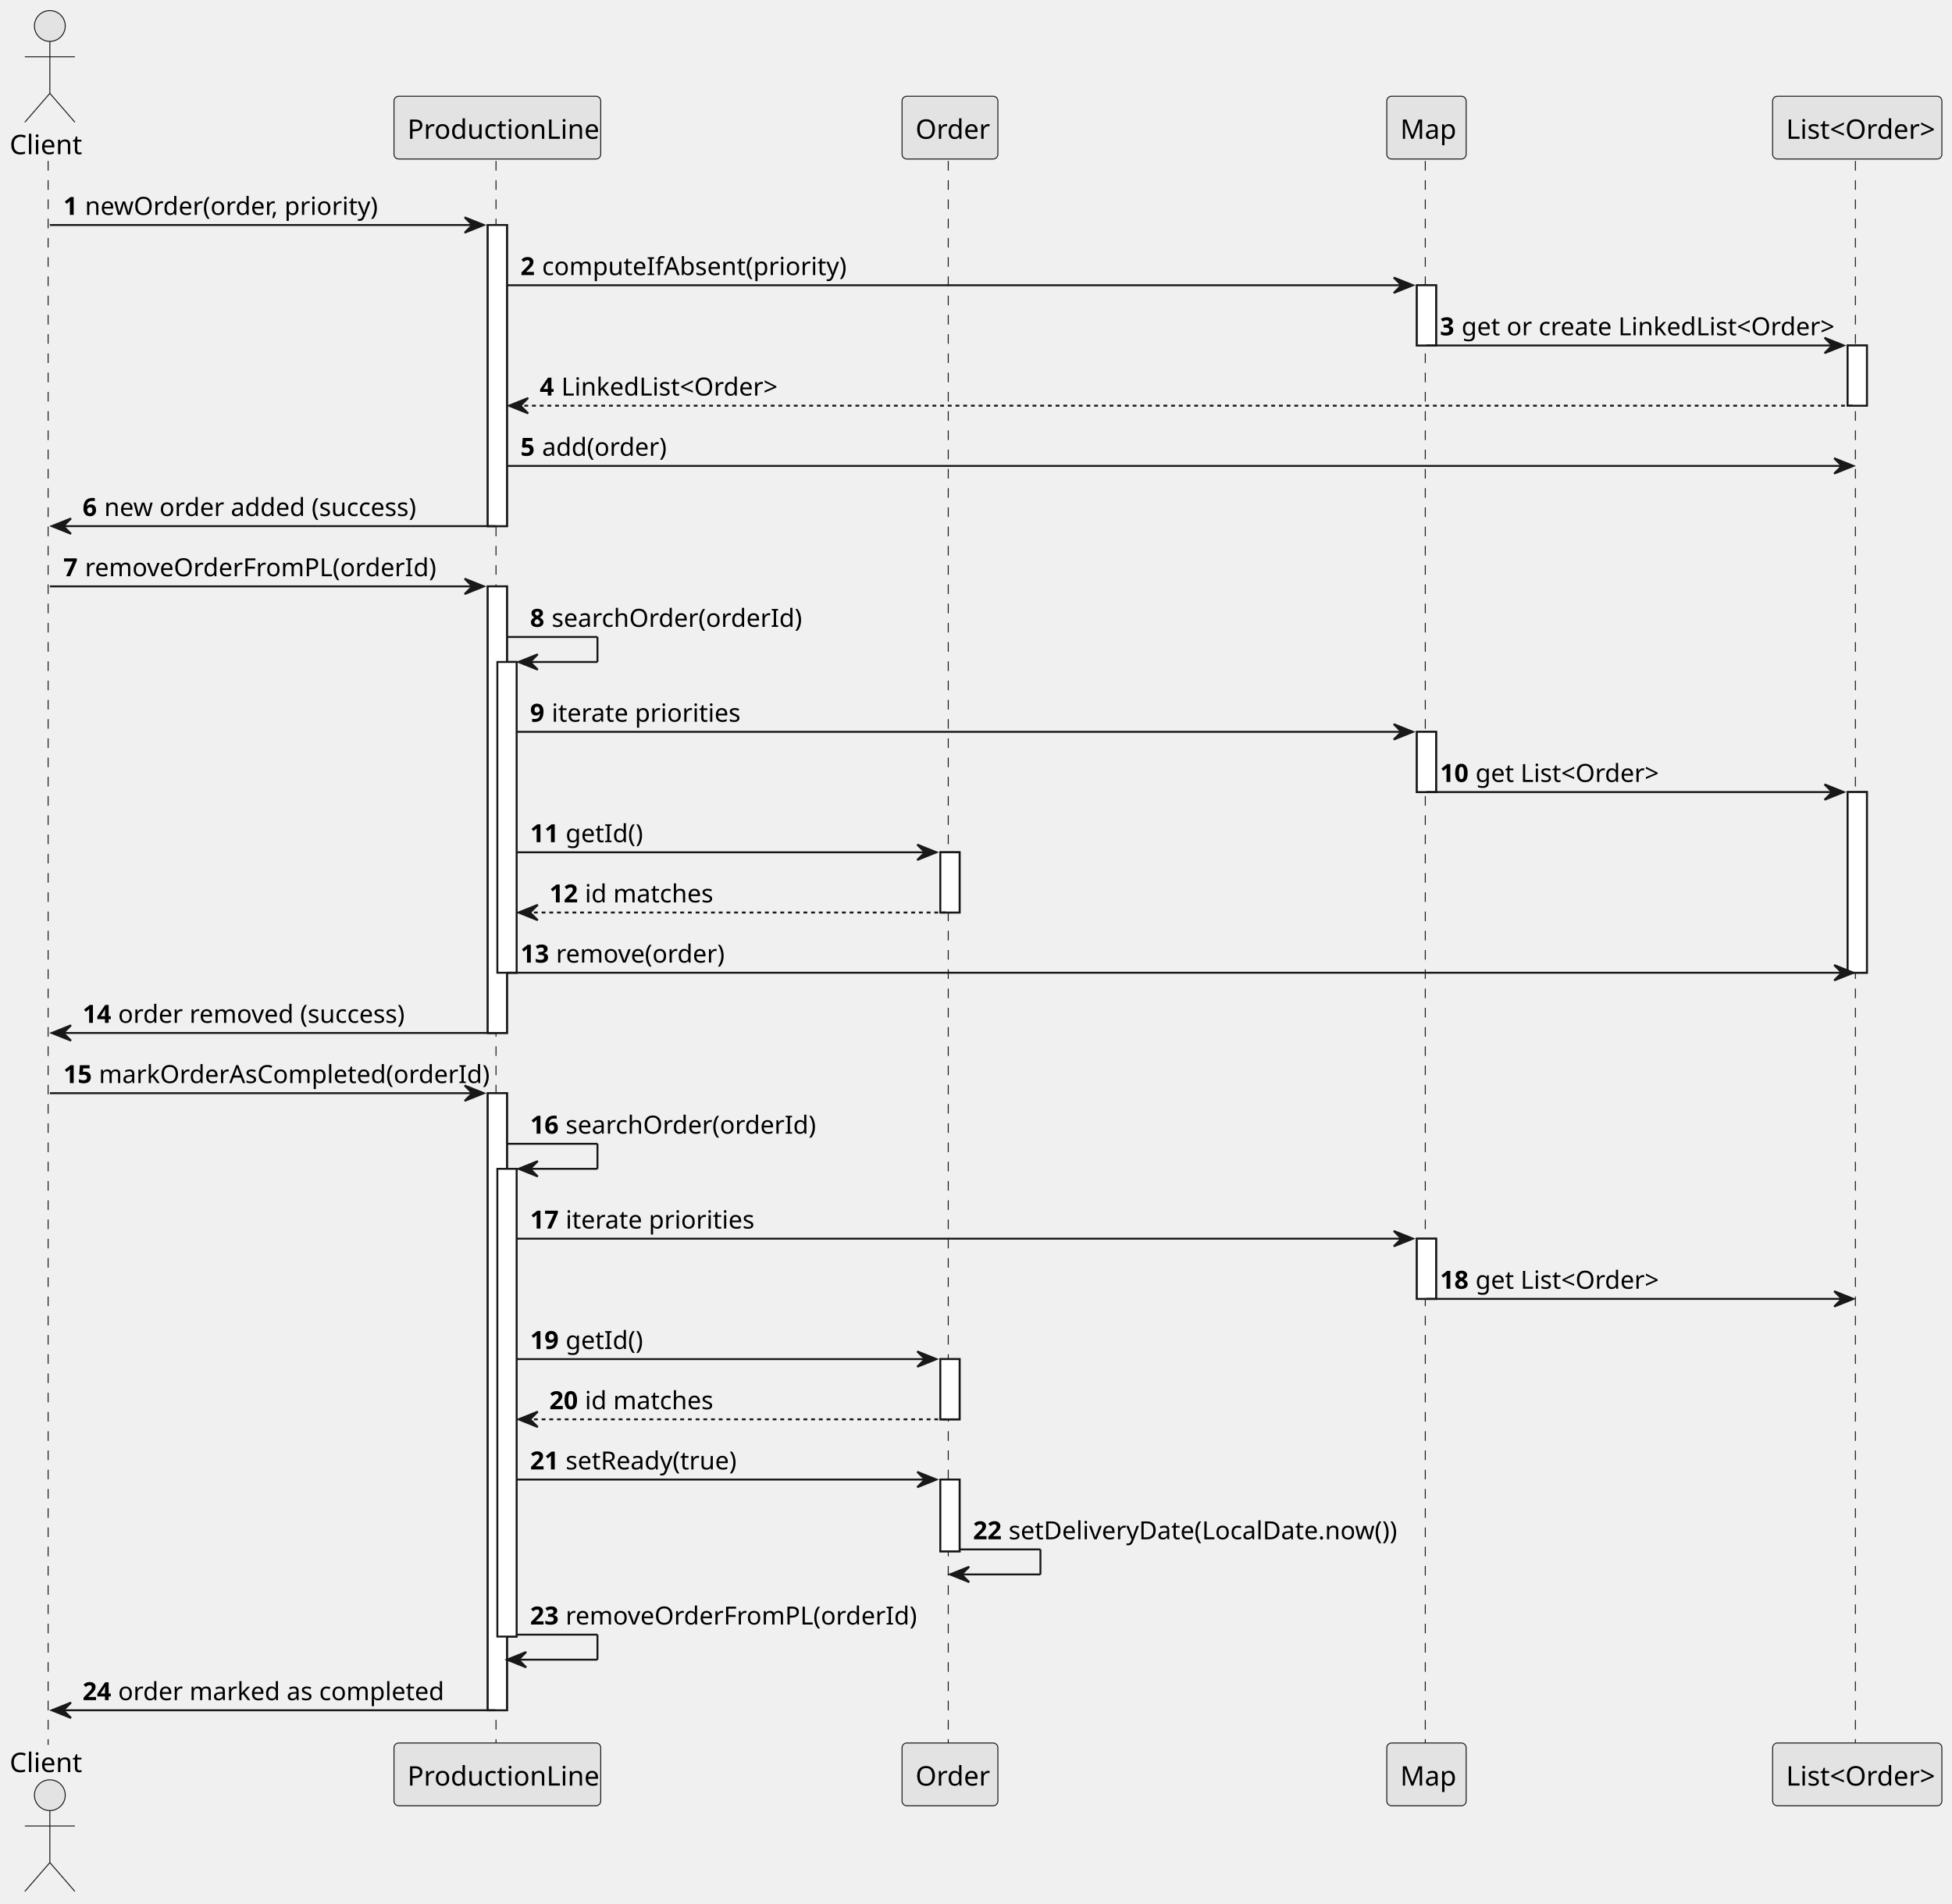
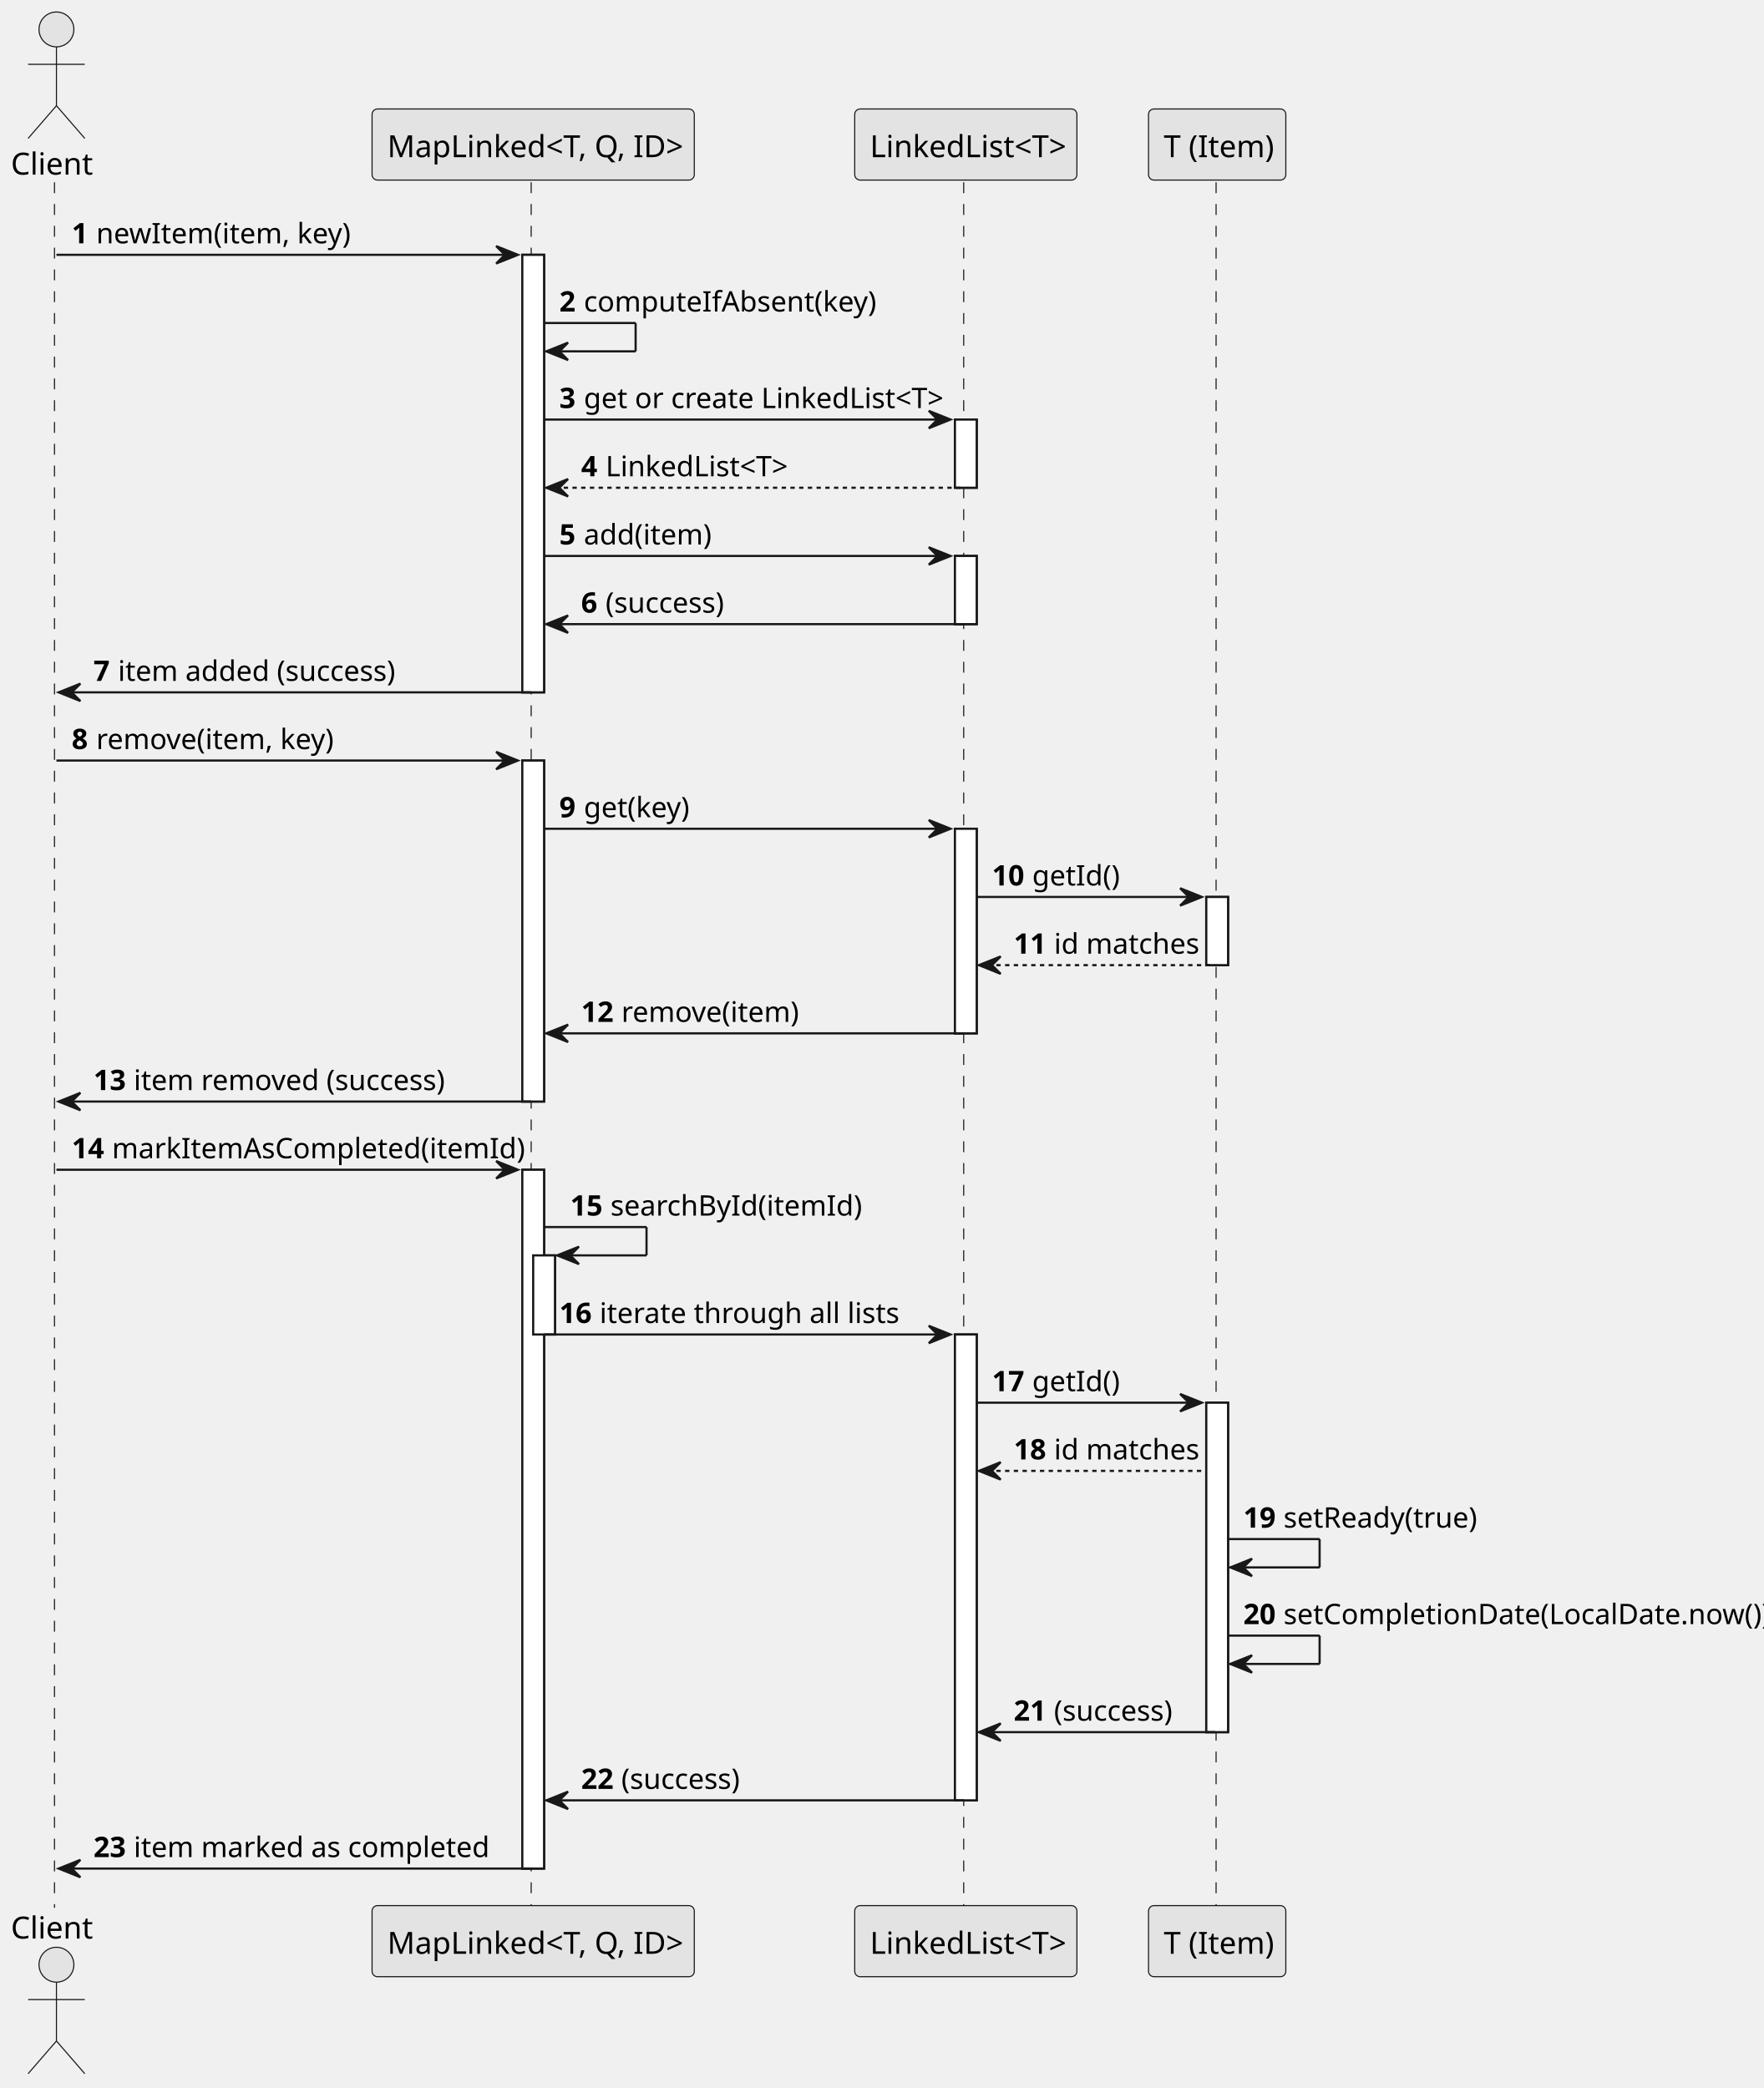
- <svg xmlns="http://www.w3.org/2000/svg" contentStyleType="text/css" height="989px" preserveAspectRatio="none" style="width:1014px;height:989px;background:#FFFFFF;" version="1.1" viewBox="0 0 1014 989" width="1014px" zoomAndPan="magnify">
+ <svg xmlns="http://www.w3.org/2000/svg" contentStyleType="text/css" height="958px" preserveAspectRatio="none" style="width:809px;height:958px;background:#FFFFFF;" version="1.1" viewBox="0 0 809 958" width="809px" zoomAndPan="magnify">
  <defs />
  <g>
-     <rect fill="#FFFFFF" height="156.455" style="stroke:#181818;stroke-width:1.0;" width="10" x="253.361" y="116.912" />
-     <rect fill="#FFFFFF" height="232.037" style="stroke:#181818;stroke-width:1.0;" width="10" x="253.361" y="304.658" />
-     <rect fill="#FFFFFF" height="161.455" style="stroke:#181818;stroke-width:1.0;" width="10" x="258.361" y="343.949" />
-     <rect fill="#FFFFFF" height="320.619" style="stroke:#181818;stroke-width:1.0;" width="10" x="253.361" y="567.986" />
-     <rect fill="#FFFFFF" height="243.037" style="stroke:#181818;stroke-width:1.0;" width="10" x="258.361" y="607.277" />
-     <rect fill="#FFFFFF" height="31.291" style="stroke:#181818;stroke-width:1.0;" width="10" x="488.477" y="442.822" />
-     <rect fill="#FFFFFF" height="31.291" style="stroke:#181818;stroke-width:1.0;" width="10" x="488.477" y="706.15" />
-     <rect fill="#FFFFFF" height="37.291" style="stroke:#181818;stroke-width:1.0;" width="10" x="488.477" y="768.732" />
-     <rect fill="#FFFFFF" height="31.291" style="stroke:#181818;stroke-width:1.0;" width="10" x="736.007" y="148.203" />
-     <rect fill="#FFFFFF" height="31.291" style="stroke:#181818;stroke-width:1.0;" width="10" x="736.007" y="380.24" />
-     <rect fill="#FFFFFF" height="31.291" style="stroke:#181818;stroke-width:1.0;" width="10" x="736.007" y="643.568" />
-     <rect fill="#FFFFFF" height="31.291" style="stroke:#181818;stroke-width:1.0;" width="10" x="959.786" y="179.494" />
-     <rect fill="#FFFFFF" height="93.873" style="stroke:#181818;stroke-width:1.0;" width="10" x="959.786" y="411.531" />
-     <line style="stroke:#181818;stroke-width:0.5;stroke-dasharray:5.0,5.0;" x1="25" x2="25" y1="83.621" y2="906.606" />
-     <line style="stroke:#181818;stroke-width:0.5;stroke-dasharray:5.0,5.0;" x1="257.661" x2="257.661" y1="83.621" y2="906.606" />
-     <line style="stroke:#181818;stroke-width:0.5;stroke-dasharray:5.0,5.0;" x1="492.584" x2="492.584" y1="83.621" y2="906.606" />
-     <line style="stroke:#181818;stroke-width:0.5;stroke-dasharray:5.0,5.0;" x1="740.39" x2="740.39" y1="83.621" y2="906.606" />
-     <line style="stroke:#181818;stroke-width:0.5;stroke-dasharray:5.0,5.0;" x1="963.824" x2="963.824" y1="83.621" y2="906.606" />
+     <rect fill="#FFFFFF" height="200.746" style="stroke:#181818;stroke-width:1.0;" width="10" x="239.625" y="116.912" />
+     <rect fill="#FFFFFF" height="156.455" style="stroke:#181818;stroke-width:1.0;" width="10" x="239.625" y="348.949" />
+     <rect fill="#FFFFFF" height="320.619" style="stroke:#181818;stroke-width:1.0;" width="10" x="239.625" y="536.695" />
+     <rect fill="#FFFFFF" height="36.291" style="stroke:#181818;stroke-width:1.0;" width="10" x="244.625" y="575.986" />
+     <rect fill="#FFFFFF" height="31.291" style="stroke:#181818;stroke-width:1.0;" width="10" x="438.114" y="192.494" />
+     <rect fill="#FFFFFF" height="31.291" style="stroke:#181818;stroke-width:1.0;" width="10" x="438.114" y="255.076" />
+     <rect fill="#FFFFFF" height="93.873" style="stroke:#181818;stroke-width:1.0;" width="10" x="438.114" y="380.24" />
+     <rect fill="#FFFFFF" height="213.746" style="stroke:#181818;stroke-width:1.0;" width="10" x="438.114" y="612.277" />
+     <rect fill="#FFFFFF" height="31.291" style="stroke:#181818;stroke-width:1.0;" width="10" x="553.435" y="411.531" />
+     <rect fill="#FFFFFF" height="151.164" style="stroke:#181818;stroke-width:1.0;" width="10" x="553.435" y="643.568" />
+     <line style="stroke:#181818;stroke-width:0.5;stroke-dasharray:5.0,5.0;" x1="25" x2="25" y1="83.621" y2="875.314" />
+     <line style="stroke:#181818;stroke-width:0.5;stroke-dasharray:5.0,5.0;" x1="243.704" x2="243.704" y1="83.621" y2="875.314" />
+     <line style="stroke:#181818;stroke-width:0.5;stroke-dasharray:5.0,5.0;" x1="442.142" x2="442.142" y1="83.621" y2="875.314" />
+     <line style="stroke:#181818;stroke-width:0.5;stroke-dasharray:5.0,5.0;" x1="557.938" x2="557.938" y1="83.621" y2="875.314" />
    <text fill="#000000" font-family="sans-serif" font-size="14" lengthAdjust="spacing" textLength="35.793" x="5" y="80.107">Client</text>
    <ellipse cx="25.896" cy="13.5" fill="#E3E3E3" rx="8" ry="8" style="stroke:#181818;stroke-width:0.5;" />
    <path d="M25.896,21.5 L25.896,48.5 M12.896,29.5 L38.897,29.5 M25.896,48.5 L12.896,63.5 M25.896,48.5 L38.897,63.5 " fill="none" style="stroke:#181818;stroke-width:0.5;" />
-     <text fill="#000000" font-family="sans-serif" font-size="14" lengthAdjust="spacing" textLength="35.793" x="5" y="920.713">Client</text>
-     <ellipse cx="25.896" cy="932.727" fill="#E3E3E3" rx="8" ry="8" style="stroke:#181818;stroke-width:0.5;" />
-     <path d="M25.896,940.727 L25.896,967.727 M12.896,948.727 L38.897,948.727 M25.896,967.727 L12.896,982.727 M25.896,967.727 L38.897,982.727 " fill="none" style="stroke:#181818;stroke-width:0.5;" />
-     <rect fill="#E3E3E3" height="32.621" rx="2.5" ry="2.5" style="stroke:#181818;stroke-width:0.5;" width="107.399" x="204.661" y="50" />
-     <text fill="#000000" font-family="sans-serif" font-size="14" lengthAdjust="spacing" textLength="93.399" x="211.661" y="72.107">ProductionLine</text>
-     <rect fill="#E3E3E3" height="32.621" rx="2.5" ry="2.5" style="stroke:#181818;stroke-width:0.5;" width="107.399" x="204.661" y="905.606" />
-     <text fill="#000000" font-family="sans-serif" font-size="14" lengthAdjust="spacing" textLength="93.399" x="211.661" y="927.713">ProductionLine</text>
-     <rect fill="#E3E3E3" height="32.621" rx="2.5" ry="2.5" style="stroke:#181818;stroke-width:0.5;" width="49.786" x="468.584" y="50" />
-     <text fill="#000000" font-family="sans-serif" font-size="14" lengthAdjust="spacing" textLength="35.786" x="475.584" y="72.107">Order</text>
-     <rect fill="#E3E3E3" height="32.621" rx="2.5" ry="2.5" style="stroke:#181818;stroke-width:0.5;" width="49.786" x="468.584" y="905.606" />
-     <text fill="#000000" font-family="sans-serif" font-size="14" lengthAdjust="spacing" textLength="35.786" x="475.584" y="927.713">Order</text>
-     <rect fill="#E3E3E3" height="32.621" rx="2.5" ry="2.5" style="stroke:#181818;stroke-width:0.5;" width="41.234" x="720.39" y="50" />
-     <text fill="#000000" font-family="sans-serif" font-size="14" lengthAdjust="spacing" textLength="27.234" x="727.39" y="72.107">Map</text>
-     <rect fill="#E3E3E3" height="32.621" rx="2.5" ry="2.5" style="stroke:#181818;stroke-width:0.5;" width="41.234" x="720.39" y="905.606" />
-     <text fill="#000000" font-family="sans-serif" font-size="14" lengthAdjust="spacing" textLength="27.234" x="727.39" y="927.713">Map</text>
-     <rect fill="#E3E3E3" height="32.621" rx="2.5" ry="2.5" style="stroke:#181818;stroke-width:0.5;" width="87.924" x="920.824" y="50" />
-     <text fill="#000000" font-family="sans-serif" font-size="14" lengthAdjust="spacing" textLength="73.924" x="927.824" y="72.107">List&lt;Order&gt;</text>
-     <rect fill="#E3E3E3" height="32.621" rx="2.5" ry="2.5" style="stroke:#181818;stroke-width:0.5;" width="87.924" x="920.824" y="905.606" />
-     <text fill="#000000" font-family="sans-serif" font-size="14" lengthAdjust="spacing" textLength="73.924" x="927.824" y="927.713">List&lt;Order&gt;</text>
-     <rect fill="#FFFFFF" height="156.455" style="stroke:#181818;stroke-width:1.0;" width="10" x="253.361" y="116.912" />
-     <rect fill="#FFFFFF" height="232.037" style="stroke:#181818;stroke-width:1.0;" width="10" x="253.361" y="304.658" />
-     <rect fill="#FFFFFF" height="161.455" style="stroke:#181818;stroke-width:1.0;" width="10" x="258.361" y="343.949" />
-     <rect fill="#FFFFFF" height="320.619" style="stroke:#181818;stroke-width:1.0;" width="10" x="253.361" y="567.986" />
-     <rect fill="#FFFFFF" height="243.037" style="stroke:#181818;stroke-width:1.0;" width="10" x="258.361" y="607.277" />
-     <rect fill="#FFFFFF" height="31.291" style="stroke:#181818;stroke-width:1.0;" width="10" x="488.477" y="442.822" />
-     <rect fill="#FFFFFF" height="31.291" style="stroke:#181818;stroke-width:1.0;" width="10" x="488.477" y="706.15" />
-     <rect fill="#FFFFFF" height="37.291" style="stroke:#181818;stroke-width:1.0;" width="10" x="488.477" y="768.732" />
-     <rect fill="#FFFFFF" height="31.291" style="stroke:#181818;stroke-width:1.0;" width="10" x="736.007" y="148.203" />
-     <rect fill="#FFFFFF" height="31.291" style="stroke:#181818;stroke-width:1.0;" width="10" x="736.007" y="380.24" />
-     <rect fill="#FFFFFF" height="31.291" style="stroke:#181818;stroke-width:1.0;" width="10" x="736.007" y="643.568" />
-     <rect fill="#FFFFFF" height="31.291" style="stroke:#181818;stroke-width:1.0;" width="10" x="959.786" y="179.494" />
-     <rect fill="#FFFFFF" height="93.873" style="stroke:#181818;stroke-width:1.0;" width="10" x="959.786" y="411.531" />
-     <polygon fill="#181818" points="241.361,112.912,251.361,116.912,241.361,120.912,245.361,116.912" style="stroke:#181818;stroke-width:1.0;" />
-     <line style="stroke:#181818;stroke-width:1.0;" x1="25.896" x2="247.361" y1="116.912" y2="116.912" />
+     <text fill="#000000" font-family="sans-serif" font-size="14" lengthAdjust="spacing" textLength="35.793" x="5" y="889.422">Client</text>
+     <ellipse cx="25.896" cy="901.436" fill="#E3E3E3" rx="8" ry="8" style="stroke:#181818;stroke-width:0.5;" />
+     <path d="M25.896,909.436 L25.896,936.436 M12.896,917.436 L38.897,917.436 M25.896,936.436 L12.896,951.436 M25.896,936.436 L38.897,951.436 " fill="none" style="stroke:#181818;stroke-width:0.5;" />
+     <rect fill="#E3E3E3" height="32.621" rx="2.5" ry="2.5" style="stroke:#181818;stroke-width:0.5;" width="147.841" x="170.704" y="50" />
+     <text fill="#000000" font-family="sans-serif" font-size="14" lengthAdjust="spacing" textLength="133.841" x="177.704" y="72.107">MapLinked&lt;T, Q, ID&gt;</text>
+     <rect fill="#E3E3E3" height="32.621" rx="2.5" ry="2.5" style="stroke:#181818;stroke-width:0.5;" width="147.841" x="170.704" y="874.314" />
+     <text fill="#000000" font-family="sans-serif" font-size="14" lengthAdjust="spacing" textLength="133.841" x="177.704" y="896.422">MapLinked&lt;T, Q, ID&gt;</text>
+     <rect fill="#E3E3E3" height="32.621" rx="2.5" ry="2.5" style="stroke:#181818;stroke-width:0.5;" width="101.944" x="392.142" y="50" />
+     <text fill="#000000" font-family="sans-serif" font-size="14" lengthAdjust="spacing" textLength="87.944" x="399.142" y="72.107">LinkedList&lt;T&gt;</text>
+     <rect fill="#E3E3E3" height="32.621" rx="2.5" ry="2.5" style="stroke:#181818;stroke-width:0.5;" width="101.944" x="392.142" y="874.314" />
+     <text fill="#000000" font-family="sans-serif" font-size="14" lengthAdjust="spacing" textLength="87.944" x="399.142" y="896.422">LinkedList&lt;T&gt;</text>
+     <rect fill="#E3E3E3" height="32.621" rx="2.5" ry="2.5" style="stroke:#181818;stroke-width:0.5;" width="62.993" x="526.938" y="50" />
+     <text fill="#000000" font-family="sans-serif" font-size="14" lengthAdjust="spacing" textLength="48.993" x="533.938" y="72.107">T (Item)</text>
+     <rect fill="#E3E3E3" height="32.621" rx="2.5" ry="2.5" style="stroke:#181818;stroke-width:0.5;" width="62.993" x="526.938" y="874.314" />
+     <text fill="#000000" font-family="sans-serif" font-size="14" lengthAdjust="spacing" textLength="48.993" x="533.938" y="896.422">T (Item)</text>
+     <rect fill="#FFFFFF" height="200.746" style="stroke:#181818;stroke-width:1.0;" width="10" x="239.625" y="116.912" />
+     <rect fill="#FFFFFF" height="156.455" style="stroke:#181818;stroke-width:1.0;" width="10" x="239.625" y="348.949" />
+     <rect fill="#FFFFFF" height="320.619" style="stroke:#181818;stroke-width:1.0;" width="10" x="239.625" y="536.695" />
+     <rect fill="#FFFFFF" height="36.291" style="stroke:#181818;stroke-width:1.0;" width="10" x="244.625" y="575.986" />
+     <rect fill="#FFFFFF" height="31.291" style="stroke:#181818;stroke-width:1.0;" width="10" x="438.114" y="192.494" />
+     <rect fill="#FFFFFF" height="31.291" style="stroke:#181818;stroke-width:1.0;" width="10" x="438.114" y="255.076" />
+     <rect fill="#FFFFFF" height="93.873" style="stroke:#181818;stroke-width:1.0;" width="10" x="438.114" y="380.24" />
+     <rect fill="#FFFFFF" height="213.746" style="stroke:#181818;stroke-width:1.0;" width="10" x="438.114" y="612.277" />
+     <rect fill="#FFFFFF" height="31.291" style="stroke:#181818;stroke-width:1.0;" width="10" x="553.435" y="411.531" />
+     <rect fill="#FFFFFF" height="151.164" style="stroke:#181818;stroke-width:1.0;" width="10" x="553.435" y="643.568" />
+     <polygon fill="#181818" points="227.625,112.912,237.625,116.912,227.625,120.912,231.625,116.912" style="stroke:#181818;stroke-width:1.0;" />
+     <line style="stroke:#181818;stroke-width:1.0;" x1="25.896" x2="233.625" y1="116.912" y2="116.912" />
    <text fill="#000000" font-family="sans-serif" font-size="13" font-weight="bold" lengthAdjust="spacing" textLength="7.23" x="32.897" y="111.649">1</text>
-     <text fill="#000000" font-family="sans-serif" font-size="13" lengthAdjust="spacing" textLength="142.315" x="44.127" y="111.649">newOrder(order, priority)</text>
-     <polygon fill="#181818" points="724.007,144.203,734.007,148.203,724.007,152.203,728.007,148.203" style="stroke:#181818;stroke-width:1.0;" />
-     <line style="stroke:#181818;stroke-width:1.0;" x1="263.361" x2="730.007" y1="148.203" y2="148.203" />
-     <text fill="#000000" font-family="sans-serif" font-size="13" font-weight="bold" lengthAdjust="spacing" textLength="7.23" x="270.361" y="142.94">2</text>
-     <text fill="#000000" font-family="sans-serif" font-size="13" lengthAdjust="spacing" textLength="145.222" x="281.591" y="142.94">computeIfAbsent(priority)</text>
-     <polygon fill="#181818" points="947.786,175.494,957.786,179.494,947.786,183.494,951.786,179.494" style="stroke:#181818;stroke-width:1.0;" />
-     <line style="stroke:#181818;stroke-width:1.0;" x1="741.007" x2="953.786" y1="179.494" y2="179.494" />
-     <text fill="#000000" font-family="sans-serif" font-size="13" font-weight="bold" lengthAdjust="spacing" textLength="7.23" x="748.007" y="174.231">3</text>
-     <text fill="#000000" font-family="sans-serif" font-size="13" lengthAdjust="spacing" textLength="183.549" x="759.237" y="174.231">get or create LinkedList&lt;Order&gt;</text>
-     <polygon fill="#181818" points="274.361,206.785,264.361,210.785,274.361,214.785,270.361,210.785" style="stroke:#181818;stroke-width:1.0;" />
-     <line style="stroke:#181818;stroke-width:1.0;stroke-dasharray:2.0,2.0;" x1="268.361" x2="963.786" y1="210.785" y2="210.785" />
-     <text fill="#000000" font-family="sans-serif" font-size="13" font-weight="bold" lengthAdjust="spacing" textLength="7.23" x="280.361" y="205.523">4</text>
-     <text fill="#000000" font-family="sans-serif" font-size="13" lengthAdjust="spacing" textLength="106.952" x="291.591" y="205.523">LinkedList&lt;Order&gt;</text>
-     <polygon fill="#181818" points="952.786,238.076,962.786,242.076,952.786,246.076,956.786,242.076" style="stroke:#181818;stroke-width:1.0;" />
-     <line style="stroke:#181818;stroke-width:1.0;" x1="263.361" x2="958.786" y1="242.076" y2="242.076" />
-     <text fill="#000000" font-family="sans-serif" font-size="13" font-weight="bold" lengthAdjust="spacing" textLength="7.23" x="270.361" y="236.814">5</text>
-     <text fill="#000000" font-family="sans-serif" font-size="13" lengthAdjust="spacing" textLength="60.696" x="281.591" y="236.814">add(order)</text>
-     <polygon fill="#181818" points="36.897,269.367,26.896,273.367,36.897,277.367,32.897,273.367" style="stroke:#181818;stroke-width:1.0;" />
-     <line style="stroke:#181818;stroke-width:1.0;" x1="30.896" x2="257.361" y1="273.367" y2="273.367" />
-     <text fill="#000000" font-family="sans-serif" font-size="13" font-weight="bold" lengthAdjust="spacing" textLength="7.23" x="42.897" y="268.104">6</text>
-     <text fill="#000000" font-family="sans-serif" font-size="13" lengthAdjust="spacing" textLength="156.8" x="54.127" y="268.104">new order added (success)</text>
-     <polygon fill="#181818" points="241.361,300.658,251.361,304.658,241.361,308.658,245.361,304.658" style="stroke:#181818;stroke-width:1.0;" />
-     <line style="stroke:#181818;stroke-width:1.0;" x1="25.896" x2="247.361" y1="304.658" y2="304.658" />
-     <text fill="#000000" font-family="sans-serif" font-size="13" font-weight="bold" lengthAdjust="spacing" textLength="7.23" x="32.897" y="299.396">7</text>
-     <text fill="#000000" font-family="sans-serif" font-size="13" lengthAdjust="spacing" textLength="172.656" x="44.127" y="299.396">removeOrderFromPL(orderId)</text>
-     <line style="stroke:#181818;stroke-width:1.0;" x1="263.361" x2="310.361" y1="330.949" y2="330.949" />
-     <line style="stroke:#181818;stroke-width:1.0;" x1="310.361" x2="310.361" y1="330.949" y2="343.949" />
-     <line style="stroke:#181818;stroke-width:1.0;" x1="269.361" x2="310.361" y1="343.949" y2="343.949" />
-     <polygon fill="#181818" points="279.361,339.949,269.361,343.949,279.361,347.949,275.361,343.949" style="stroke:#181818;stroke-width:1.0;" />
-     <text fill="#000000" font-family="sans-serif" font-size="13" font-weight="bold" lengthAdjust="spacing" textLength="7.23" x="275.361" y="325.687">8</text>
-     <text fill="#000000" font-family="sans-serif" font-size="13" lengthAdjust="spacing" textLength="122.097" x="286.591" y="325.687">searchOrder(orderId)</text>
-     <polygon fill="#181818" points="724.007,376.24,734.007,380.24,724.007,384.24,728.007,380.24" style="stroke:#181818;stroke-width:1.0;" />
-     <line style="stroke:#181818;stroke-width:1.0;" x1="268.361" x2="730.007" y1="380.24" y2="380.24" />
-     <text fill="#000000" font-family="sans-serif" font-size="13" font-weight="bold" lengthAdjust="spacing" textLength="7.23" x="275.361" y="374.978">9</text>
-     <text fill="#000000" font-family="sans-serif" font-size="13" lengthAdjust="spacing" textLength="88.867" x="286.591" y="374.978">iterate priorities</text>
-     <polygon fill="#181818" points="947.786,407.531,957.786,411.531,947.786,415.531,951.786,411.531" style="stroke:#181818;stroke-width:1.0;" />
-     <line style="stroke:#181818;stroke-width:1.0;" x1="741.007" x2="953.786" y1="411.531" y2="411.531" />
-     <text fill="#000000" font-family="sans-serif" font-size="13" font-weight="bold" lengthAdjust="spacing" textLength="14.46" x="748.007" y="406.269">10</text>
-     <text fill="#000000" font-family="sans-serif" font-size="13" lengthAdjust="spacing" textLength="90.327" x="766.467" y="406.269">get List&lt;Order&gt;</text>
-     <polygon fill="#181818" points="476.477,438.822,486.477,442.822,476.477,446.822,480.477,442.822" style="stroke:#181818;stroke-width:1.0;" />
-     <line style="stroke:#181818;stroke-width:1.0;" x1="268.361" x2="482.477" y1="442.822" y2="442.822" />
-     <text fill="#000000" font-family="sans-serif" font-size="13" font-weight="bold" lengthAdjust="spacing" textLength="14.46" x="275.361" y="437.56">11</text>
-     <text fill="#000000" font-family="sans-serif" font-size="13" lengthAdjust="spacing" textLength="37.572" x="293.821" y="437.56">getId()</text>
-     <polygon fill="#181818" points="279.361,470.113,269.361,474.113,279.361,478.113,275.361,474.113" style="stroke:#181818;stroke-width:1.0;" />
-     <line style="stroke:#181818;stroke-width:1.0;stroke-dasharray:2.0,2.0;" x1="273.361" x2="492.477" y1="474.113" y2="474.113" />
-     <text fill="#000000" font-family="sans-serif" font-size="13" font-weight="bold" lengthAdjust="spacing" textLength="14.46" x="285.361" y="468.851">12</text>
-     <text fill="#000000" font-family="sans-serif" font-size="13" lengthAdjust="spacing" textLength="62.861" x="303.821" y="468.851">id matches</text>
-     <polygon fill="#181818" points="952.786,501.404,962.786,505.404,952.786,509.404,956.786,505.404" style="stroke:#181818;stroke-width:1.0;" />
-     <line style="stroke:#181818;stroke-width:1.0;" x1="263.361" x2="958.786" y1="505.404" y2="505.404" />
-     <text fill="#000000" font-family="sans-serif" font-size="13" font-weight="bold" lengthAdjust="spacing" textLength="14.46" x="270.361" y="500.142">13</text>
-     <text fill="#000000" font-family="sans-serif" font-size="13" lengthAdjust="spacing" textLength="82.355" x="288.821" y="500.142">remove(order)</text>
-     <polygon fill="#181818" points="36.897,532.695,26.896,536.695,36.897,540.695,32.897,536.695" style="stroke:#181818;stroke-width:1.0;" />
-     <line style="stroke:#181818;stroke-width:1.0;" x1="30.896" x2="257.361" y1="536.695" y2="536.695" />
-     <text fill="#000000" font-family="sans-serif" font-size="13" font-weight="bold" lengthAdjust="spacing" textLength="14.46" x="42.897" y="531.433">14</text>
-     <text fill="#000000" font-family="sans-serif" font-size="13" lengthAdjust="spacing" textLength="143.768" x="61.356" y="531.433">order removed (success)</text>
-     <polygon fill="#181818" points="241.361,563.986,251.361,567.986,241.361,571.986,245.361,567.986" style="stroke:#181818;stroke-width:1.0;" />
-     <line style="stroke:#181818;stroke-width:1.0;" x1="25.896" x2="247.361" y1="567.986" y2="567.986" />
-     <text fill="#000000" font-family="sans-serif" font-size="13" font-weight="bold" lengthAdjust="spacing" textLength="14.46" x="32.897" y="562.724">15</text>
-     <text fill="#000000" font-family="sans-serif" font-size="13" lengthAdjust="spacing" textLength="190.004" x="51.356" y="562.724">markOrderAsCompleted(orderId)</text>
-     <line style="stroke:#181818;stroke-width:1.0;" x1="263.361" x2="310.361" y1="594.277" y2="594.277" />
-     <line style="stroke:#181818;stroke-width:1.0;" x1="310.361" x2="310.361" y1="594.277" y2="607.277" />
-     <line style="stroke:#181818;stroke-width:1.0;" x1="269.361" x2="310.361" y1="607.277" y2="607.277" />
-     <polygon fill="#181818" points="279.361,603.277,269.361,607.277,279.361,611.277,275.361,607.277" style="stroke:#181818;stroke-width:1.0;" />
-     <text fill="#000000" font-family="sans-serif" font-size="13" font-weight="bold" lengthAdjust="spacing" textLength="14.46" x="275.361" y="589.015">16</text>
-     <text fill="#000000" font-family="sans-serif" font-size="13" lengthAdjust="spacing" textLength="122.097" x="293.821" y="589.015">searchOrder(orderId)</text>
-     <polygon fill="#181818" points="724.007,639.568,734.007,643.568,724.007,647.568,728.007,643.568" style="stroke:#181818;stroke-width:1.0;" />
-     <line style="stroke:#181818;stroke-width:1.0;" x1="268.361" x2="730.007" y1="643.568" y2="643.568" />
-     <text fill="#000000" font-family="sans-serif" font-size="13" font-weight="bold" lengthAdjust="spacing" textLength="14.46" x="275.361" y="638.306">17</text>
-     <text fill="#000000" font-family="sans-serif" font-size="13" lengthAdjust="spacing" textLength="88.867" x="293.821" y="638.306">iterate priorities</text>
-     <polygon fill="#181818" points="952.786,670.859,962.786,674.859,952.786,678.859,956.786,674.859" style="stroke:#181818;stroke-width:1.0;" />
-     <line style="stroke:#181818;stroke-width:1.0;" x1="741.007" x2="958.786" y1="674.859" y2="674.859" />
-     <text fill="#000000" font-family="sans-serif" font-size="13" font-weight="bold" lengthAdjust="spacing" textLength="14.46" x="748.007" y="669.597">18</text>
-     <text fill="#000000" font-family="sans-serif" font-size="13" lengthAdjust="spacing" textLength="90.327" x="766.467" y="669.597">get List&lt;Order&gt;</text>
-     <polygon fill="#181818" points="476.477,702.15,486.477,706.15,476.477,710.15,480.477,706.15" style="stroke:#181818;stroke-width:1.0;" />
-     <line style="stroke:#181818;stroke-width:1.0;" x1="268.361" x2="482.477" y1="706.15" y2="706.15" />
-     <text fill="#000000" font-family="sans-serif" font-size="13" font-weight="bold" lengthAdjust="spacing" textLength="14.46" x="275.361" y="700.888">19</text>
-     <text fill="#000000" font-family="sans-serif" font-size="13" lengthAdjust="spacing" textLength="37.572" x="293.821" y="700.888">getId()</text>
-     <polygon fill="#181818" points="279.361,733.441,269.361,737.441,279.361,741.441,275.361,737.441" style="stroke:#181818;stroke-width:1.0;" />
-     <line style="stroke:#181818;stroke-width:1.0;stroke-dasharray:2.0,2.0;" x1="273.361" x2="492.477" y1="737.441" y2="737.441" />
-     <text fill="#000000" font-family="sans-serif" font-size="13" font-weight="bold" lengthAdjust="spacing" textLength="14.46" x="285.361" y="732.179">20</text>
-     <text fill="#000000" font-family="sans-serif" font-size="13" lengthAdjust="spacing" textLength="62.861" x="303.821" y="732.179">id matches</text>
-     <polygon fill="#181818" points="476.477,764.732,486.477,768.732,476.477,772.732,480.477,768.732" style="stroke:#181818;stroke-width:1.0;" />
-     <line style="stroke:#181818;stroke-width:1.0;" x1="268.361" x2="482.477" y1="768.732" y2="768.732" />
-     <text fill="#000000" font-family="sans-serif" font-size="13" font-weight="bold" lengthAdjust="spacing" textLength="14.46" x="275.361" y="763.47">21</text>
-     <text fill="#000000" font-family="sans-serif" font-size="13" lengthAdjust="spacing" textLength="85.979" x="293.821" y="763.47">setReady(true)</text>
-     <line style="stroke:#181818;stroke-width:1.0;" x1="498.477" x2="540.477" y1="805.023" y2="805.023" />
-     <line style="stroke:#181818;stroke-width:1.0;" x1="540.477" x2="540.477" y1="805.023" y2="818.023" />
-     <line style="stroke:#181818;stroke-width:1.0;" x1="493.477" x2="540.477" y1="818.023" y2="818.023" />
-     <polygon fill="#181818" points="503.477,814.023,493.477,818.023,503.477,822.023,499.477,818.023" style="stroke:#181818;stroke-width:1.0;" />
-     <text fill="#000000" font-family="sans-serif" font-size="13" font-weight="bold" lengthAdjust="spacing" textLength="14.46" x="505.477" y="799.761">22</text>
-     <text fill="#000000" font-family="sans-serif" font-size="13" lengthAdjust="spacing" textLength="195.07" x="523.937" y="799.761">setDeliveryDate(LocalDate.now())</text>
-     <line style="stroke:#181818;stroke-width:1.0;" x1="268.361" x2="310.361" y1="849.314" y2="849.314" />
-     <line style="stroke:#181818;stroke-width:1.0;" x1="310.361" x2="310.361" y1="849.314" y2="862.314" />
-     <line style="stroke:#181818;stroke-width:1.0;" x1="263.361" x2="310.361" y1="862.314" y2="862.314" />
-     <polygon fill="#181818" points="273.361,858.314,263.361,862.314,273.361,866.314,269.361,862.314" style="stroke:#181818;stroke-width:1.0;" />
-     <text fill="#000000" font-family="sans-serif" font-size="13" font-weight="bold" lengthAdjust="spacing" textLength="14.46" x="275.361" y="844.052">23</text>
-     <text fill="#000000" font-family="sans-serif" font-size="13" lengthAdjust="spacing" textLength="172.656" x="293.821" y="844.052">removeOrderFromPL(orderId)</text>
-     <polygon fill="#181818" points="36.897,884.606,26.896,888.606,36.897,892.606,32.897,888.606" style="stroke:#181818;stroke-width:1.0;" />
-     <line style="stroke:#181818;stroke-width:1.0;" x1="30.896" x2="257.361" y1="888.606" y2="888.606" />
-     <text fill="#000000" font-family="sans-serif" font-size="13" font-weight="bold" lengthAdjust="spacing" textLength="14.46" x="42.897" y="883.343">24</text>
-     <text fill="#000000" font-family="sans-serif" font-size="13" lengthAdjust="spacing" textLength="158.241" x="61.356" y="883.343">order marked as completed</text>
+     <text fill="#000000" font-family="sans-serif" font-size="13" lengthAdjust="spacing" textLength="109.802" x="44.127" y="111.649">newItem(item, key)</text>
+     <line style="stroke:#181818;stroke-width:1.0;" x1="249.625" x2="291.625" y1="148.203" y2="148.203" />
+     <line style="stroke:#181818;stroke-width:1.0;" x1="291.625" x2="291.625" y1="148.203" y2="161.203" />
+     <line style="stroke:#181818;stroke-width:1.0;" x1="250.625" x2="291.625" y1="161.203" y2="161.203" />
+     <polygon fill="#181818" points="260.625,157.203,250.625,161.203,260.625,165.203,256.625,161.203" style="stroke:#181818;stroke-width:1.0;" />
+     <text fill="#000000" font-family="sans-serif" font-size="13" font-weight="bold" lengthAdjust="spacing" textLength="7.23" x="256.625" y="142.94">2</text>
+     <text fill="#000000" font-family="sans-serif" font-size="13" lengthAdjust="spacing" textLength="126.445" x="267.854" y="142.94">computeIfAbsent(key)</text>
+     <polygon fill="#181818" points="426.114,188.494,436.114,192.494,426.114,196.494,430.114,192.494" style="stroke:#181818;stroke-width:1.0;" />
+     <line style="stroke:#181818;stroke-width:1.0;" x1="249.625" x2="432.114" y1="192.494" y2="192.494" />
+     <text fill="#000000" font-family="sans-serif" font-size="13" font-weight="bold" lengthAdjust="spacing" textLength="7.23" x="256.625" y="187.231">3</text>
+     <text fill="#000000" font-family="sans-serif" font-size="13" lengthAdjust="spacing" textLength="158.26" x="267.854" y="187.231">get or create LinkedList&lt;T&gt;</text>
+     <polygon fill="#181818" points="260.625,219.785,250.625,223.785,260.625,227.785,256.625,223.785" style="stroke:#181818;stroke-width:1.0;" />
+     <line style="stroke:#181818;stroke-width:1.0;stroke-dasharray:2.0,2.0;" x1="254.625" x2="442.114" y1="223.785" y2="223.785" />
+     <text fill="#000000" font-family="sans-serif" font-size="13" font-weight="bold" lengthAdjust="spacing" textLength="7.23" x="266.625" y="218.523">4</text>
+     <text fill="#000000" font-family="sans-serif" font-size="13" lengthAdjust="spacing" textLength="81.663" x="277.854" y="218.523">LinkedList&lt;T&gt;</text>
+     <polygon fill="#181818" points="426.114,251.076,436.114,255.076,426.114,259.076,430.114,255.076" style="stroke:#181818;stroke-width:1.0;" />
+     <line style="stroke:#181818;stroke-width:1.0;" x1="249.625" x2="432.114" y1="255.076" y2="255.076" />
+     <text fill="#000000" font-family="sans-serif" font-size="13" font-weight="bold" lengthAdjust="spacing" textLength="7.23" x="256.625" y="249.814">5</text>
+     <text fill="#000000" font-family="sans-serif" font-size="13" lengthAdjust="spacing" textLength="54.907" x="267.854" y="249.814">add(item)</text>
+     <polygon fill="#181818" points="260.625,282.367,250.625,286.367,260.625,290.367,256.625,286.367" style="stroke:#181818;stroke-width:1.0;" />
+     <line style="stroke:#181818;stroke-width:1.0;" x1="254.625" x2="442.114" y1="286.367" y2="286.367" />
+     <text fill="#000000" font-family="sans-serif" font-size="13" font-weight="bold" lengthAdjust="spacing" textLength="7.23" x="266.625" y="281.104">6</text>
+     <text fill="#000000" font-family="sans-serif" font-size="13" lengthAdjust="spacing" textLength="55.618" x="277.854" y="281.104">(success)</text>
+     <polygon fill="#181818" points="36.897,313.658,26.896,317.658,36.897,321.658,32.897,317.658" style="stroke:#181818;stroke-width:1.0;" />
+     <line style="stroke:#181818;stroke-width:1.0;" x1="30.896" x2="243.625" y1="317.658" y2="317.658" />
+     <text fill="#000000" font-family="sans-serif" font-size="13" font-weight="bold" lengthAdjust="spacing" textLength="7.23" x="42.897" y="312.396">7</text>
+     <text fill="#000000" font-family="sans-serif" font-size="13" lengthAdjust="spacing" textLength="123.551" x="54.127" y="312.396">item added (success)</text>
+     <polygon fill="#181818" points="227.625,344.949,237.625,348.949,227.625,352.949,231.625,348.949" style="stroke:#181818;stroke-width:1.0;" />
+     <line style="stroke:#181818;stroke-width:1.0;" x1="25.896" x2="233.625" y1="348.949" y2="348.949" />
+     <text fill="#000000" font-family="sans-serif" font-size="13" font-weight="bold" lengthAdjust="spacing" textLength="7.23" x="32.897" y="343.687">8</text>
+     <text fill="#000000" font-family="sans-serif" font-size="13" lengthAdjust="spacing" textLength="104.019" x="44.127" y="343.687">remove(item, key)</text>
+     <polygon fill="#181818" points="426.114,376.24,436.114,380.24,426.114,384.24,430.114,380.24" style="stroke:#181818;stroke-width:1.0;" />
+     <line style="stroke:#181818;stroke-width:1.0;" x1="249.625" x2="432.114" y1="380.24" y2="380.24" />
+     <text fill="#000000" font-family="sans-serif" font-size="13" font-weight="bold" lengthAdjust="spacing" textLength="7.23" x="256.625" y="374.978">9</text>
+     <text fill="#000000" font-family="sans-serif" font-size="13" lengthAdjust="spacing" textLength="46.96" x="267.854" y="374.978">get(key)</text>
+     <polygon fill="#181818" points="541.435,407.531,551.435,411.531,541.435,415.531,545.435,411.531" style="stroke:#181818;stroke-width:1.0;" />
+     <line style="stroke:#181818;stroke-width:1.0;" x1="448.114" x2="547.435" y1="411.531" y2="411.531" />
+     <text fill="#000000" font-family="sans-serif" font-size="13" font-weight="bold" lengthAdjust="spacing" textLength="14.46" x="455.114" y="406.269">10</text>
+     <text fill="#000000" font-family="sans-serif" font-size="13" lengthAdjust="spacing" textLength="37.572" x="473.574" y="406.269">getId()</text>
+     <polygon fill="#181818" points="459.114,438.822,449.114,442.822,459.114,446.822,455.114,442.822" style="stroke:#181818;stroke-width:1.0;" />
+     <line style="stroke:#181818;stroke-width:1.0;stroke-dasharray:2.0,2.0;" x1="453.114" x2="557.435" y1="442.822" y2="442.822" />
+     <text fill="#000000" font-family="sans-serif" font-size="13" font-weight="bold" lengthAdjust="spacing" textLength="14.46" x="465.114" y="437.56">11</text>
+     <text fill="#000000" font-family="sans-serif" font-size="13" lengthAdjust="spacing" textLength="62.861" x="483.574" y="437.56">id matches</text>
+     <polygon fill="#181818" points="260.625,470.113,250.625,474.113,260.625,478.113,256.625,474.113" style="stroke:#181818;stroke-width:1.0;" />
+     <line style="stroke:#181818;stroke-width:1.0;" x1="254.625" x2="442.114" y1="474.113" y2="474.113" />
+     <text fill="#000000" font-family="sans-serif" font-size="13" font-weight="bold" lengthAdjust="spacing" textLength="14.46" x="266.625" y="468.851">12</text>
+     <text fill="#000000" font-family="sans-serif" font-size="13" lengthAdjust="spacing" textLength="76.565" x="285.084" y="468.851">remove(item)</text>
+     <polygon fill="#181818" points="36.897,501.404,26.896,505.404,36.897,509.404,32.897,505.404" style="stroke:#181818;stroke-width:1.0;" />
+     <line style="stroke:#181818;stroke-width:1.0;" x1="30.896" x2="243.625" y1="505.404" y2="505.404" />
+     <text fill="#000000" font-family="sans-serif" font-size="13" font-weight="bold" lengthAdjust="spacing" textLength="14.46" x="42.897" y="500.142">13</text>
+     <text fill="#000000" font-family="sans-serif" font-size="13" lengthAdjust="spacing" textLength="137.979" x="61.356" y="500.142">item removed (success)</text>
+     <polygon fill="#181818" points="227.625,532.695,237.625,536.695,227.625,540.695,231.625,536.695" style="stroke:#181818;stroke-width:1.0;" />
+     <line style="stroke:#181818;stroke-width:1.0;" x1="25.896" x2="233.625" y1="536.695" y2="536.695" />
+     <text fill="#000000" font-family="sans-serif" font-size="13" font-weight="bold" lengthAdjust="spacing" textLength="14.46" x="32.897" y="531.433">14</text>
+     <text fill="#000000" font-family="sans-serif" font-size="13" lengthAdjust="spacing" textLength="176.268" x="51.356" y="531.433">markItemAsCompleted(itemId)</text>
+     <line style="stroke:#181818;stroke-width:1.0;" x1="249.625" x2="296.625" y1="562.986" y2="562.986" />
+     <line style="stroke:#181818;stroke-width:1.0;" x1="296.625" x2="296.625" y1="562.986" y2="575.986" />
+     <line style="stroke:#181818;stroke-width:1.0;" x1="255.625" x2="296.625" y1="575.986" y2="575.986" />
+     <polygon fill="#181818" points="265.625,571.986,255.625,575.986,265.625,579.986,261.625,575.986" style="stroke:#181818;stroke-width:1.0;" />
+     <text fill="#000000" font-family="sans-serif" font-size="13" font-weight="bold" lengthAdjust="spacing" textLength="14.46" x="261.625" y="557.724">15</text>
+     <text fill="#000000" font-family="sans-serif" font-size="13" lengthAdjust="spacing" textLength="109.091" x="280.084" y="557.724">searchById(itemId)</text>
+     <polygon fill="#181818" points="426.114,608.277,436.114,612.277,426.114,616.277,430.114,612.277" style="stroke:#181818;stroke-width:1.0;" />
+     <line style="stroke:#181818;stroke-width:1.0;" x1="249.625" x2="432.114" y1="612.277" y2="612.277" />
+     <text fill="#000000" font-family="sans-serif" font-size="13" font-weight="bold" lengthAdjust="spacing" textLength="14.46" x="256.625" y="607.015">16</text>
+     <text fill="#000000" font-family="sans-serif" font-size="13" lengthAdjust="spacing" textLength="126.452" x="275.084" y="607.015">iterate through all lists</text>
+     <polygon fill="#181818" points="541.435,639.568,551.435,643.568,541.435,647.568,545.435,643.568" style="stroke:#181818;stroke-width:1.0;" />
+     <line style="stroke:#181818;stroke-width:1.0;" x1="448.114" x2="547.435" y1="643.568" y2="643.568" />
+     <text fill="#000000" font-family="sans-serif" font-size="13" font-weight="bold" lengthAdjust="spacing" textLength="14.46" x="455.114" y="638.306">17</text>
+     <text fill="#000000" font-family="sans-serif" font-size="13" lengthAdjust="spacing" textLength="37.572" x="473.574" y="638.306">getId()</text>
+     <polygon fill="#181818" points="459.114,670.859,449.114,674.859,459.114,678.859,455.114,674.859" style="stroke:#181818;stroke-width:1.0;" />
+     <line style="stroke:#181818;stroke-width:1.0;stroke-dasharray:2.0,2.0;" x1="453.114" x2="552.435" y1="674.859" y2="674.859" />
+     <text fill="#000000" font-family="sans-serif" font-size="13" font-weight="bold" lengthAdjust="spacing" textLength="14.46" x="465.114" y="669.597">18</text>
+     <text fill="#000000" font-family="sans-serif" font-size="13" lengthAdjust="spacing" textLength="62.861" x="483.574" y="669.597">id matches</text>
+     <line style="stroke:#181818;stroke-width:1.0;" x1="563.435" x2="605.435" y1="706.15" y2="706.15" />
+     <line style="stroke:#181818;stroke-width:1.0;" x1="605.435" x2="605.435" y1="706.15" y2="719.15" />
+     <line style="stroke:#181818;stroke-width:1.0;" x1="564.435" x2="605.435" y1="719.15" y2="719.15" />
+     <polygon fill="#181818" points="574.435,715.15,564.435,719.15,574.435,723.15,570.435,719.15" style="stroke:#181818;stroke-width:1.0;" />
+     <text fill="#000000" font-family="sans-serif" font-size="13" font-weight="bold" lengthAdjust="spacing" textLength="14.46" x="570.435" y="700.888">19</text>
+     <text fill="#000000" font-family="sans-serif" font-size="13" lengthAdjust="spacing" textLength="85.979" x="588.895" y="700.888">setReady(true)</text>
+     <line style="stroke:#181818;stroke-width:1.0;" x1="563.435" x2="605.435" y1="750.441" y2="750.441" />
+     <line style="stroke:#181818;stroke-width:1.0;" x1="605.435" x2="605.435" y1="750.441" y2="763.441" />
+     <line style="stroke:#181818;stroke-width:1.0;" x1="564.435" x2="605.435" y1="763.441" y2="763.441" />
+     <polygon fill="#181818" points="574.435,759.441,564.435,763.441,574.435,767.441,570.435,763.441" style="stroke:#181818;stroke-width:1.0;" />
+     <text fill="#000000" font-family="sans-serif" font-size="13" font-weight="bold" lengthAdjust="spacing" textLength="14.46" x="570.435" y="745.179">20</text>
+     <text fill="#000000" font-family="sans-serif" font-size="13" lengthAdjust="spacing" textLength="213.872" x="588.895" y="745.179">setCompletionDate(LocalDate.now())</text>
+     <polygon fill="#181818" points="459.114,790.732,449.114,794.732,459.114,798.732,455.114,794.732" style="stroke:#181818;stroke-width:1.0;" />
+     <line style="stroke:#181818;stroke-width:1.0;" x1="453.114" x2="557.435" y1="794.732" y2="794.732" />
+     <text fill="#000000" font-family="sans-serif" font-size="13" font-weight="bold" lengthAdjust="spacing" textLength="14.46" x="465.114" y="789.47">21</text>
+     <text fill="#000000" font-family="sans-serif" font-size="13" lengthAdjust="spacing" textLength="55.618" x="483.574" y="789.47">(success)</text>
+     <polygon fill="#181818" points="260.625,822.023,250.625,826.023,260.625,830.023,256.625,826.023" style="stroke:#181818;stroke-width:1.0;" />
+     <line style="stroke:#181818;stroke-width:1.0;" x1="254.625" x2="442.114" y1="826.023" y2="826.023" />
+     <text fill="#000000" font-family="sans-serif" font-size="13" font-weight="bold" lengthAdjust="spacing" textLength="14.46" x="266.625" y="820.761">22</text>
+     <text fill="#000000" font-family="sans-serif" font-size="13" lengthAdjust="spacing" textLength="55.618" x="285.084" y="820.761">(success)</text>
+     <polygon fill="#181818" points="36.897,853.314,26.896,857.314,36.897,861.314,32.897,857.314" style="stroke:#181818;stroke-width:1.0;" />
+     <line style="stroke:#181818;stroke-width:1.0;" x1="30.896" x2="243.625" y1="857.314" y2="857.314" />
+     <text fill="#000000" font-family="sans-serif" font-size="13" font-weight="bold" lengthAdjust="spacing" textLength="14.46" x="42.897" y="852.052">23</text>
+     <text fill="#000000" font-family="sans-serif" font-size="13" lengthAdjust="spacing" textLength="152.452" x="61.356" y="852.052">item marked as completed</text>
  </g>
</svg>
